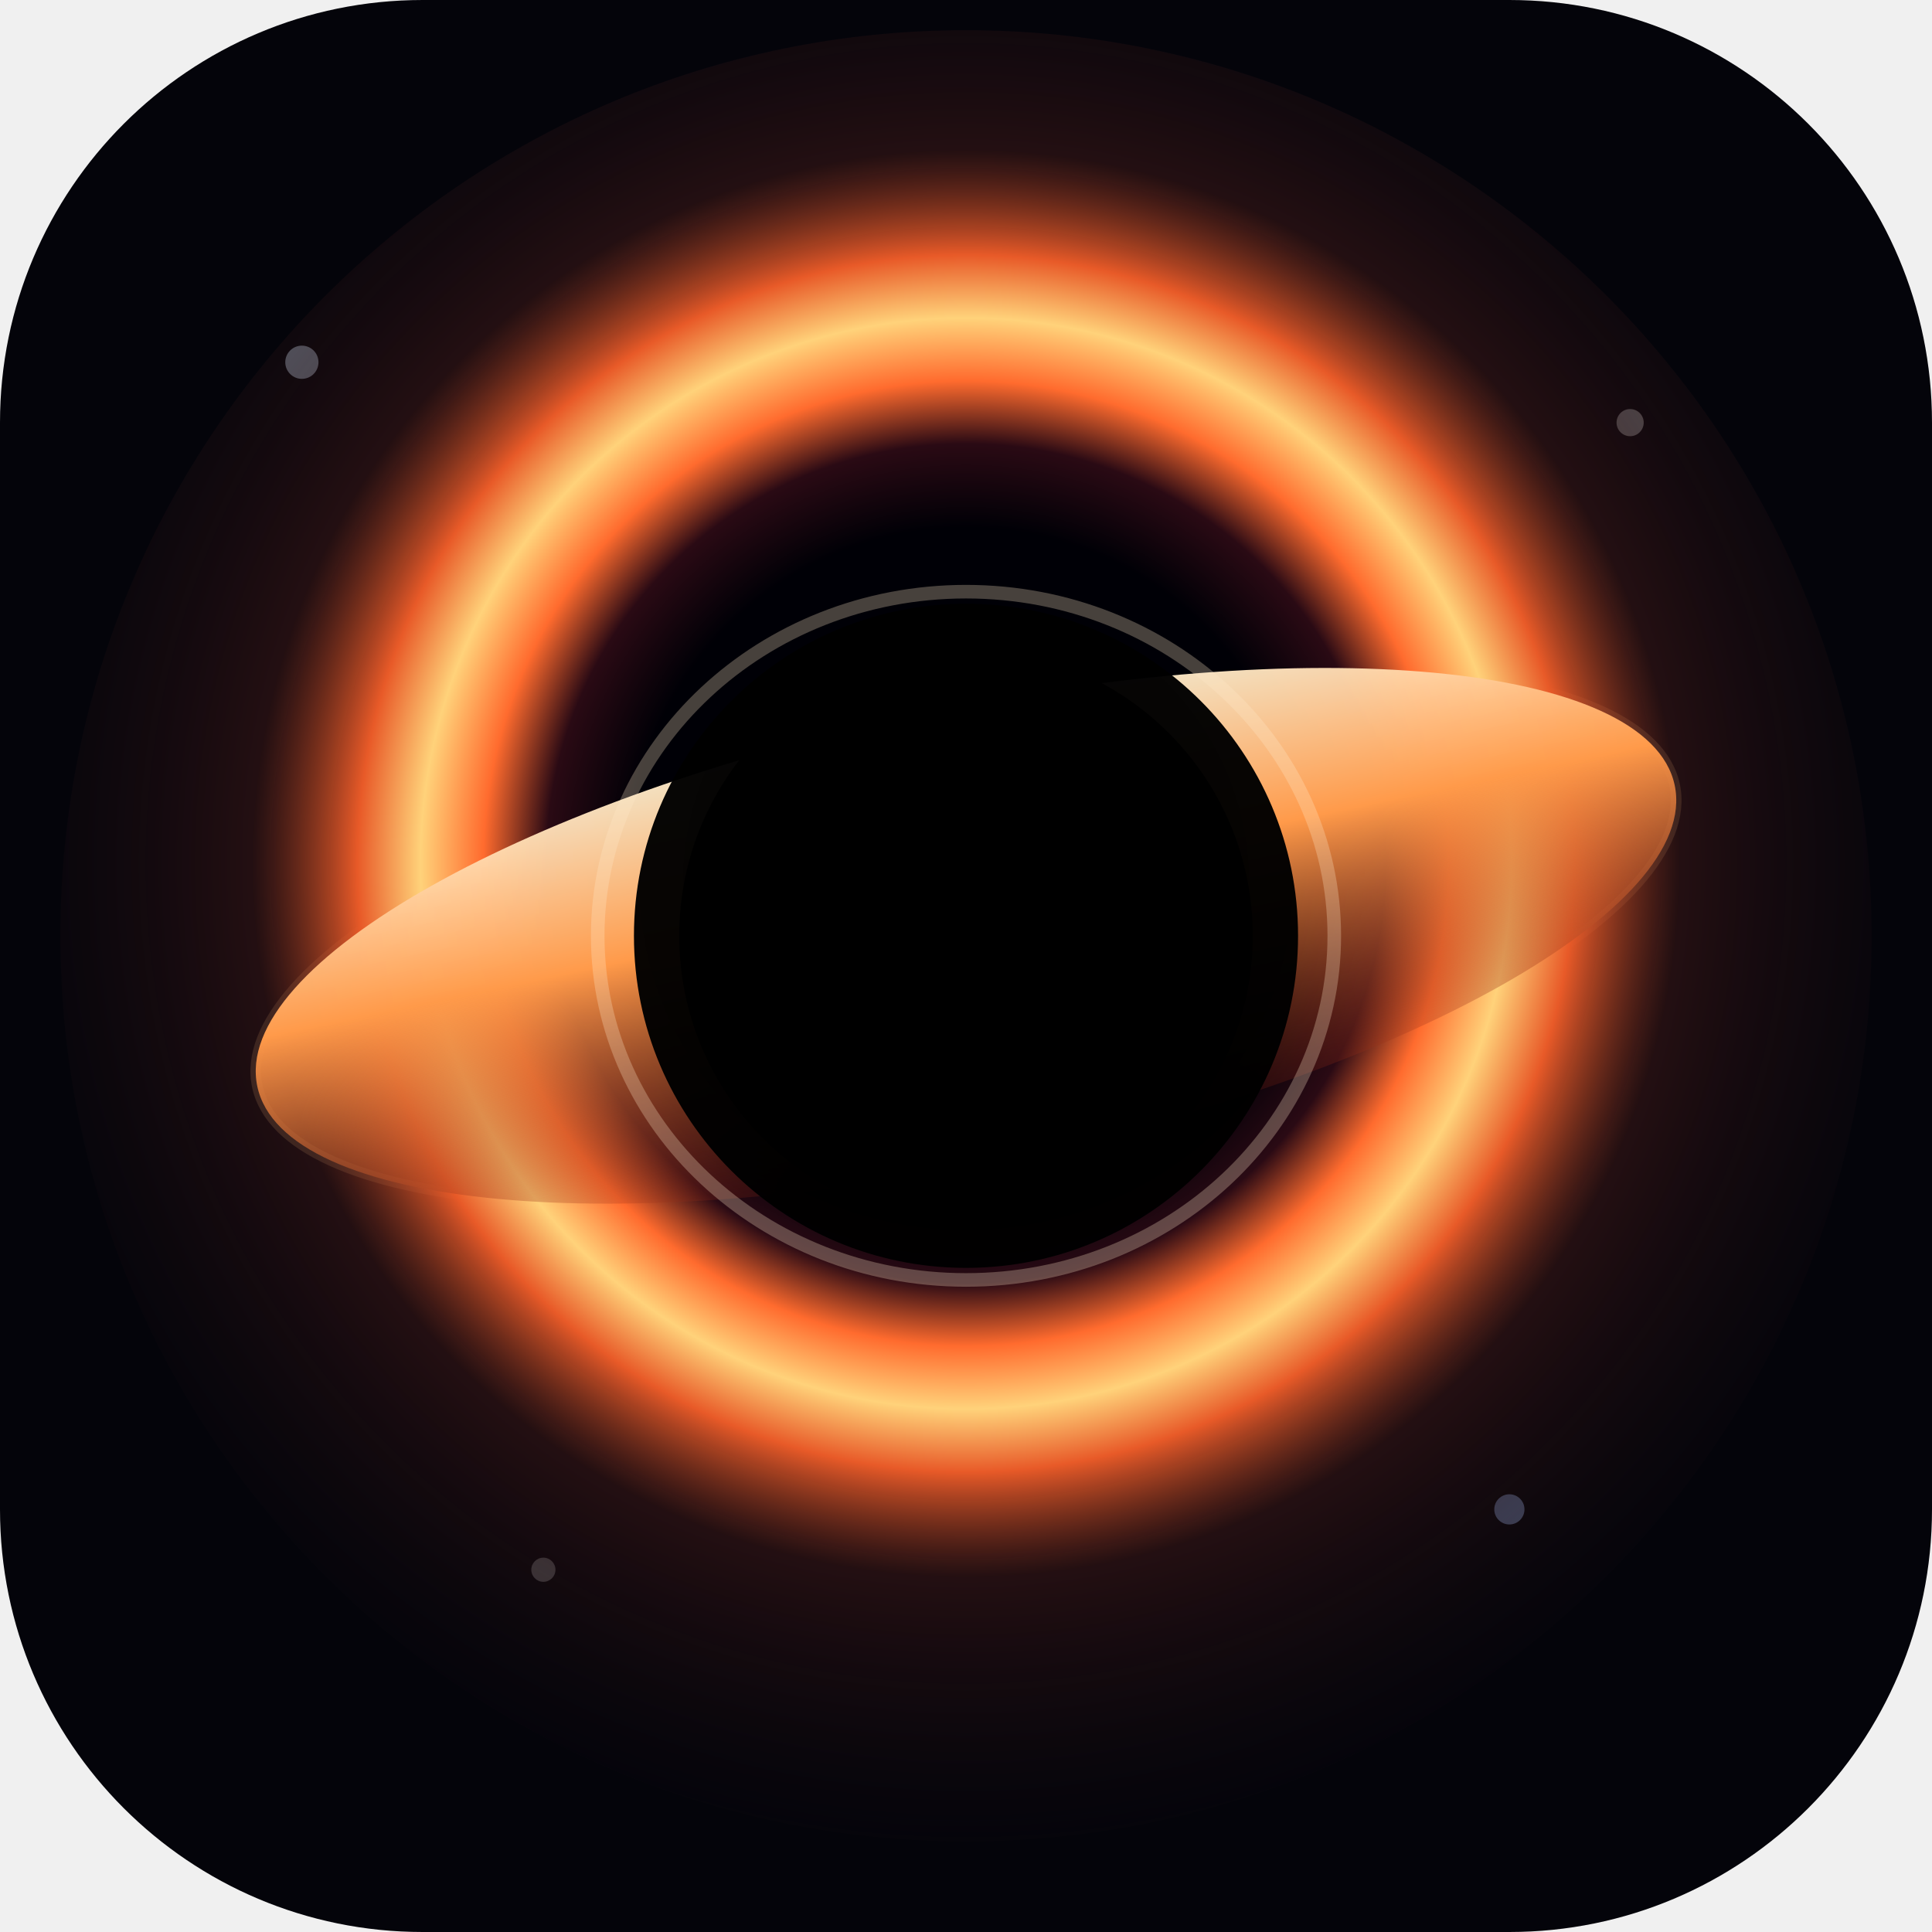
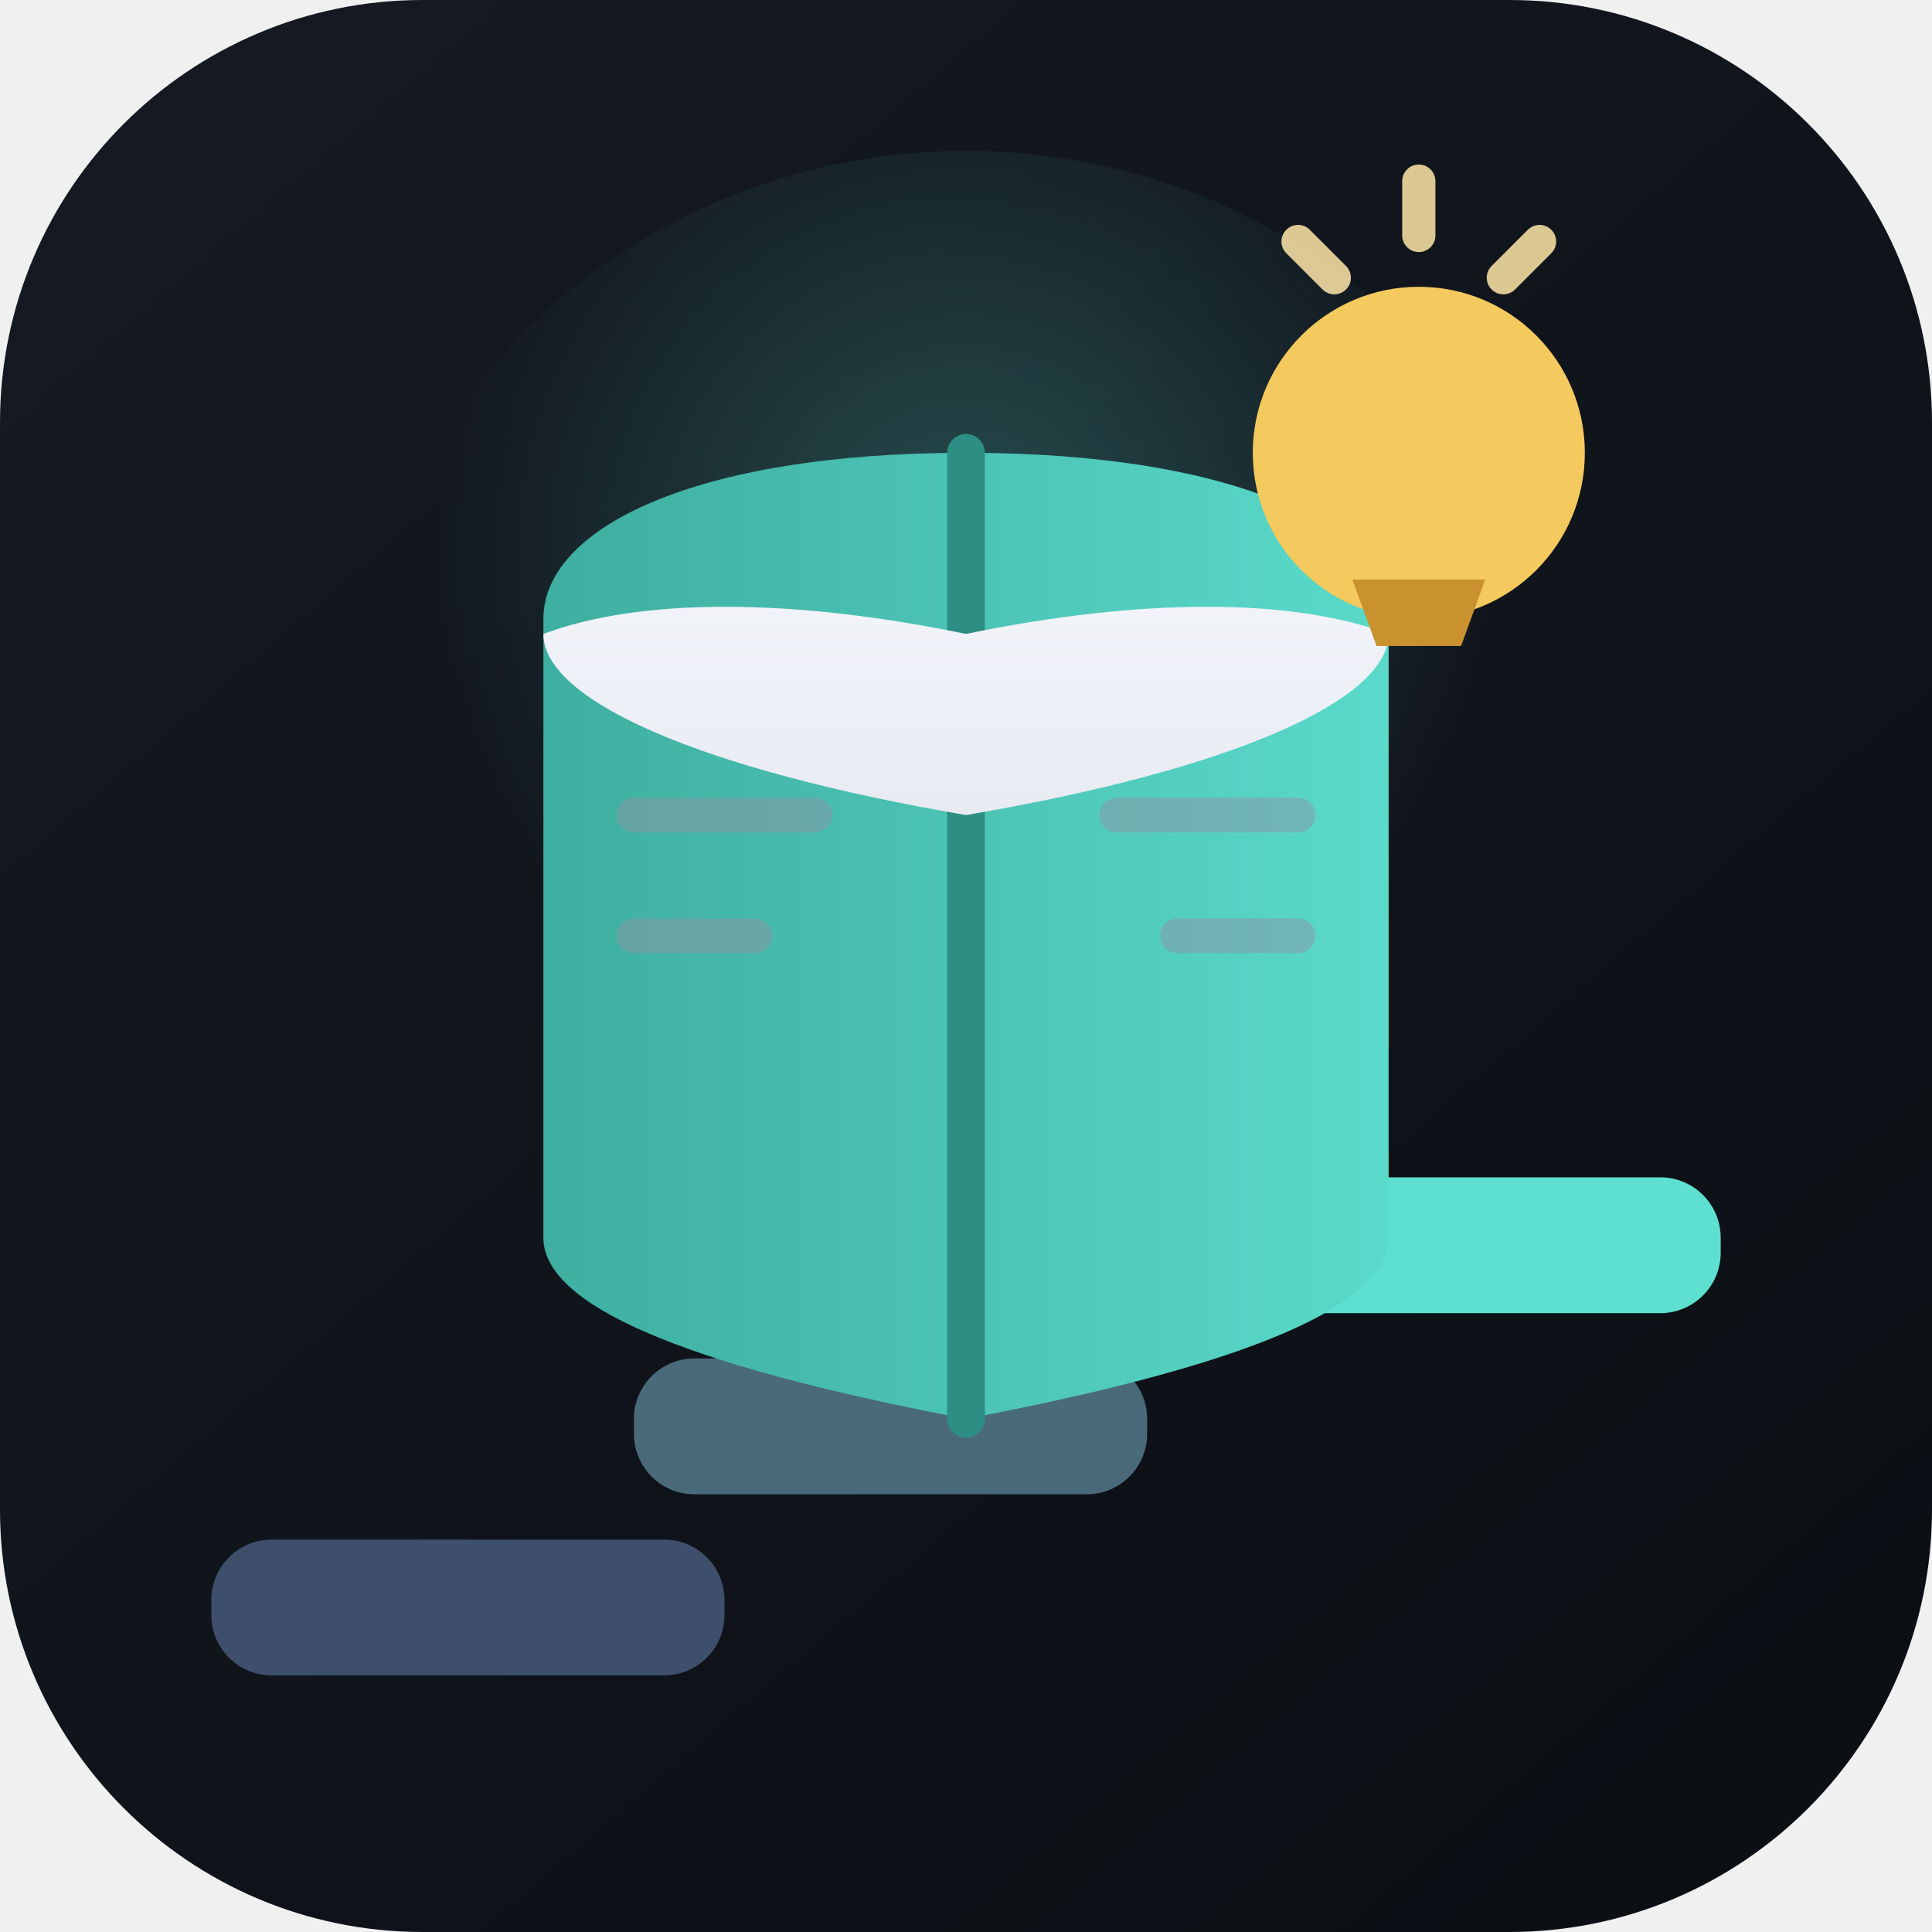
<svg xmlns="http://www.w3.org/2000/svg" viewBox="0 0 64 64" fill="none">
  <defs>
-     <radialGradient id="halo" cx="50%" cy="46%" r="58%">
-       <stop offset="0%" stop-color="#000008" />
-       <stop offset="32%" stop-color="#000006" />
-       <stop offset="40%" stop-color="#2a0a14" />
-       <stop offset="46%" stop-color="#ff6b2e" />
-       <stop offset="52%" stop-color="#ffd27a" />
-       <stop offset="58%" stop-color="#e85a28" />
-       <stop offset="68%" stop-color="#3d1818" stop-opacity="0.55" />
-       <stop offset="100%" stop-color="#06060e" stop-opacity="0" />
-     </radialGradient>
-     <linearGradient id="diskTop" x1="0.5" y1="0" x2="0.5" y2="1">
-       <stop offset="0%" stop-color="#fff2d4" stop-opacity="0.95" />
-       <stop offset="40%" stop-color="#ff9a4a" />
-       <stop offset="100%" stop-color="#8b2010" stop-opacity="0.15" />
+     <linearGradient id="bg" x1="8" y1="4" x2="56" y2="60" gradientUnits="userSpaceOnUse">
+       <stop offset="0%" stop-color="#141922" />
+       <stop offset="100%" stop-color="#0c0f14" />
    </linearGradient>
-     <linearGradient id="diskBottom" x1="0.5" y1="0" x2="0.5" y2="1">
-       <stop offset="0%" stop-color="#ff7a32" stop-opacity="0.55" />
-       <stop offset="100%" stop-color="#1a080c" stop-opacity="0.35" />
+     <linearGradient id="page" x1="32" y1="18" x2="32" y2="44" gradientUnits="userSpaceOnUse">
+       <stop offset="0%" stop-color="#f4f6fb" />
+       <stop offset="100%" stop-color="#d0d6e0" />
    </linearGradient>
-     <radialGradient id="shadow" cx="50%" cy="42%" r="50%">
-       <stop offset="0%" stop-color="#000" />
-       <stop offset="100%" stop-color="#000" stop-opacity="0.97" />
+     <linearGradient id="cover" x1="14" y1="38" x2="50" y2="38" gradientUnits="userSpaceOnUse">
+       <stop offset="0%" stop-color="#3aa89a" />
+       <stop offset="100%" stop-color="#5ee0d0" />
+     </linearGradient>
+     <radialGradient id="glow" cx="50%" cy="32%" r="42%">
+       <stop offset="0%" stop-color="#5ee0d0" stop-opacity="0.28" />
+       <stop offset="100%" stop-color="#5ee0d0" stop-opacity="0" />
    </radialGradient>
  </defs>
-   <rect width="64" height="64" rx="14" fill="#04040a" />
-   <circle cx="10" cy="12" r="0.55" fill="#d8e8ff" opacity="0.45" />
-   <circle cx="54" cy="14" r="0.45" fill="#fff" opacity="0.35" />
-   <circle cx="50" cy="50" r="0.5" fill="#a8c4ff" opacity="0.4" />
-   <circle cx="18" cy="52" r="0.4" fill="#fff" opacity="0.25" />
-   <g transform="translate(32 31)">
-     <ellipse rx="24" ry="7.5" fill="url(#diskBottom)" opacity="0.85" transform="rotate(-12)" />
-     <ellipse rx="24" ry="7.5" fill="none" stroke="#ffcc88" stroke-width="0.35" opacity="0.25" transform="rotate(-12)" />
+   <rect width="64" height="64" rx="14" fill="url(#bg)" />
+   <circle cx="32" cy="26" r="21" fill="url(#glow)" />
+   <rect x="7" y="51" width="17" height="4.5" rx="2" fill="#3d4f6a" />
+   <rect x="21" y="45" width="17" height="4.5" rx="2" fill="#4a6a7a" />
+   <rect x="37" y="39" width="20" height="4.5" rx="2" fill="#5ee0d0" />
+   <rect x="26.5" y="36" width="10" height="10" rx="2" fill="#f4c95d" />
+   <rect x="28" y="37.5" width="7" height="7" rx="1.2" stroke="#c9922e" stroke-width="0.8" fill="none" opacity="0.45" />
+   <path d="M32 15C23 15 18 17.5 18 20.5v20.5c0 2.2 4.5 4.2 14 6 9.5-1.8 14-3.8 14-6V20.5C46 17.5 41 15 32 15Z" fill="url(#cover)" />
+   <path d="M32 15v32" stroke="#2d8f84" stroke-width="1.25" stroke-linecap="round" />
+   <path d="M18 21c0 2.2 5.2 4.5 14 6V21c-5.8-1.2-10.8-1.2-14 0Z" fill="url(#page)" />
+   <path d="M46 21c0 2.2-5.2 4.5-14 6V21c5.8-1.2 10.8-1.2 14 0Z" fill="url(#page)" />
+   <path d="M21 27h6M21 31h4" stroke="#8b93a6" stroke-width="1.15" stroke-linecap="round" opacity="0.5" />
+   <path d="M37 27h6M39 31h4" stroke="#8b93a6" stroke-width="1.15" stroke-linecap="round" opacity="0.5" />
+   <g transform="translate(47 15)">
+     <path d="M0-5.5a5.5 5.5 0 1 1 0 11 5.5 5.5 0 0 1 0-11Z" fill="#f4c95d" />
+     <path d="M-2.2 4.2h4.4l-.8 2.2h-2.8l-.8-2.2Z" fill="#c9922e" />
+     <path d="M0-9v1.8M-4-7l1.2 1.2M4-7l-1.2 1.2" stroke="#ffe8a8" stroke-width="1.1" stroke-linecap="round" opacity="0.85" />
  </g>
-   <circle cx="32" cy="31" r="30" fill="url(#halo)" />
-   <g transform="translate(32 31)">
-     <ellipse rx="24" ry="7.5" fill="url(#diskTop)" transform="rotate(-12)" />
-   </g>
-   <circle cx="32" cy="31" r="11" fill="url(#shadow)" />
-   <ellipse cx="32" cy="31" rx="12.2" ry="11.4" fill="none" stroke="#ffe8c8" stroke-width="0.45" opacity="0.28" />
-   <circle cx="32" cy="31" r="9.5" fill="#000" />
</svg>
